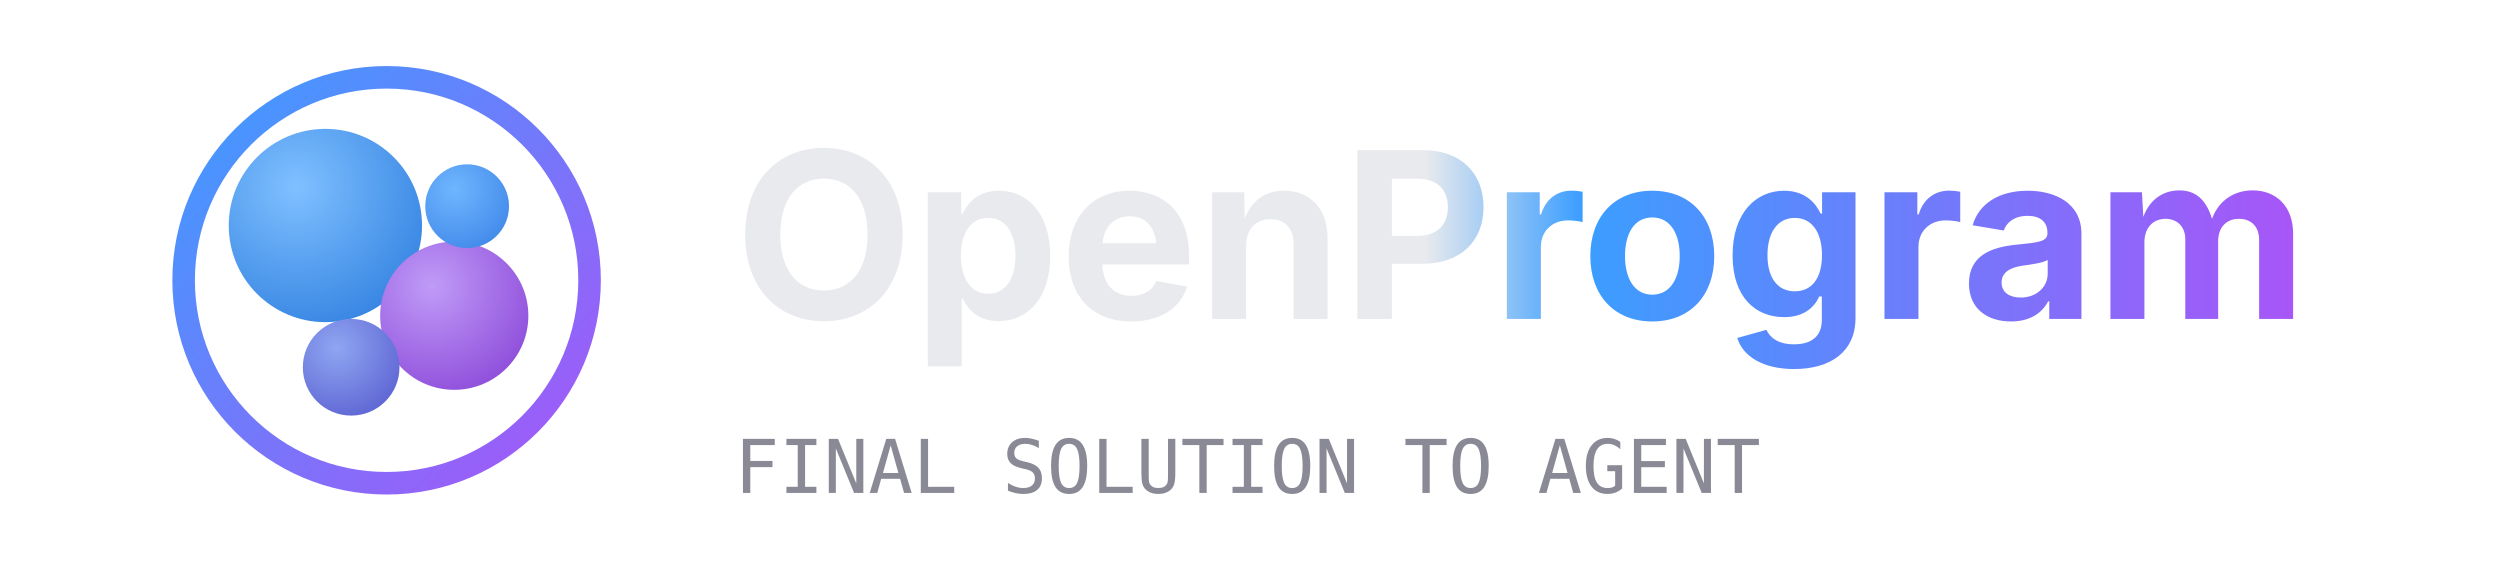
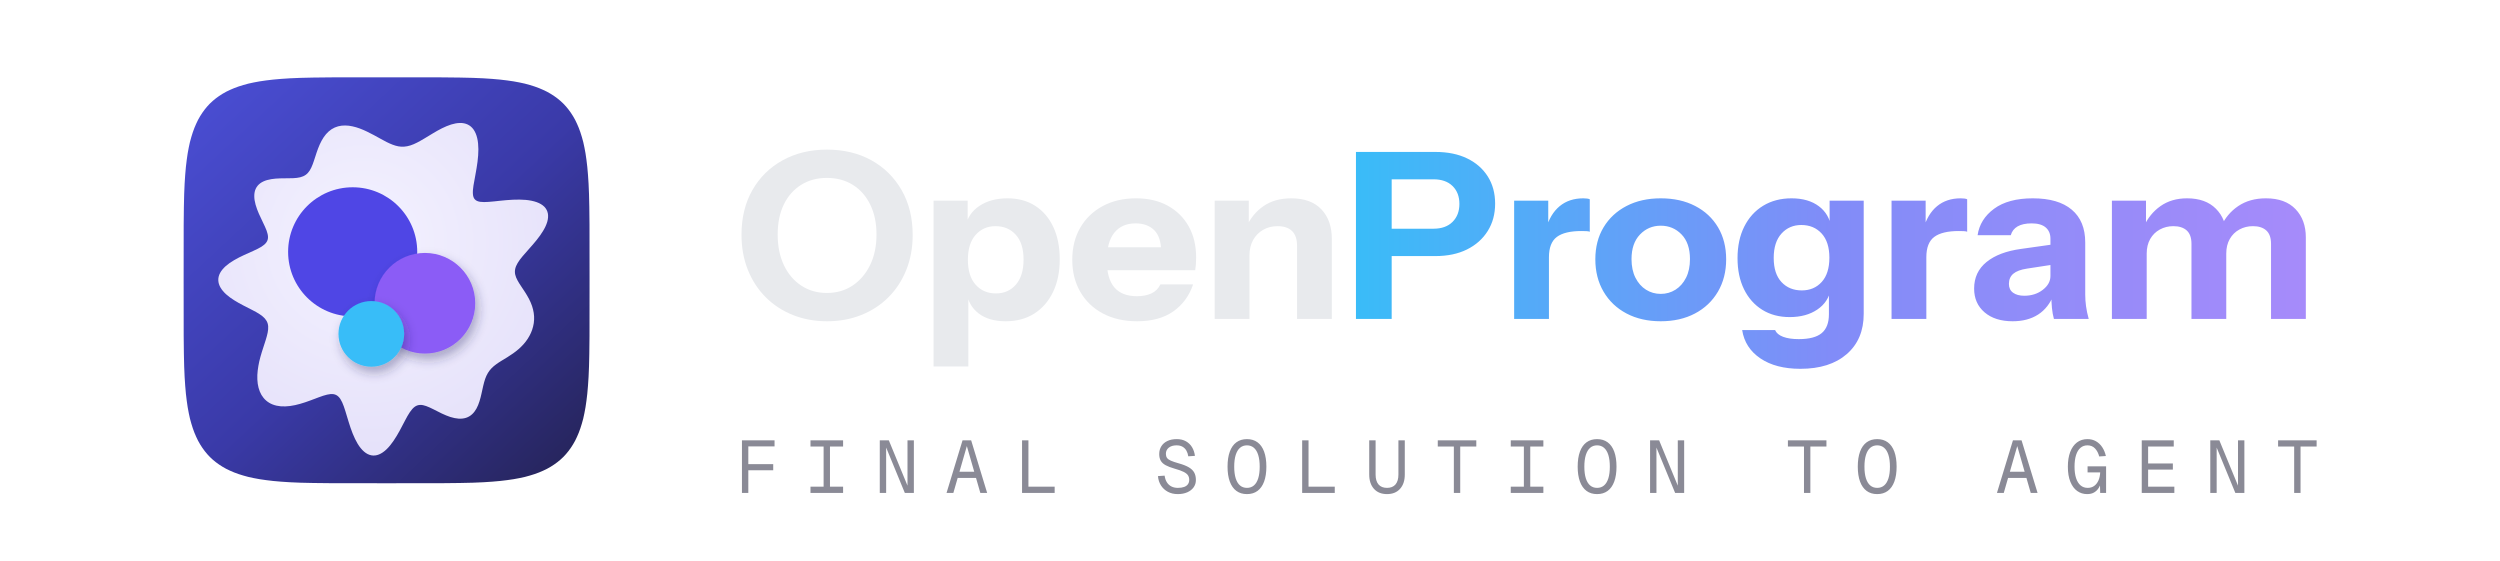
- <svg xmlns="http://www.w3.org/2000/svg" width="776" height="174" viewBox="0 33 776 174">
+ <svg xmlns="http://www.w3.org/2000/svg" width="776" height="174" viewBox="0 33 776 174" role="img" aria-label="OpenProgram">
  <defs>
-     <linearGradient id="op-ring" x1="0" y1="0" x2="1" y2="1">
-       <stop offset="0" stop-color="#3B9EFF" />
-       <stop offset="1" stop-color="#A855F7" />
+     <linearGradient id="op-dark-tile" x1="120" y1="90" x2="930" y2="960" gradientUnits="userSpaceOnUse">
+       <stop offset="0" stop-color="#4B4FD6" />
+       <stop offset="0.5" stop-color="#3A3AA8" />
+       <stop offset="1" stop-color="#23214F" />
    </linearGradient>
-     <linearGradient id="op-wm" x1="0" y1="0" x2="1" y2="0">
-       <stop offset="0" stop-color="#E8EAED" />
-       <stop offset="0.44" stop-color="#E8EAED" />
-       <stop offset="0.54" stop-color="#3B9EFF" />
-       <stop offset="1" stop-color="#A855F7" />
+     <radialGradient id="op-dark-cell" cx="112.7" cy="108.1" r="64.2" gradientUnits="userSpaceOnUse">
+       <stop offset="0" stop-color="#F4F2FF" />
+       <stop offset="1" stop-color="#E6E2FA" />
+     </radialGradient>
+     <filter id="op-dark-ds" x="-40%" y="-40%" width="180%" height="180%">
+       <feDropShadow dx="0.92" dy="1.83" stdDeviation="1.68" flood-color="#2a2560" flood-opacity="0.35" />
+     </filter>
+     <linearGradient id="op-dark-wm" x1="417.3" y1="0" x2="719.6" y2="0" gradientUnits="userSpaceOnUse">
+       <stop offset="0" stop-color="#38BDF8" />
+       <stop offset="0.5" stop-color="#818CF8" />
+       <stop offset="1" stop-color="#A78BFA" />
    </linearGradient>
-     <radialGradient id="op-bA" cx="0.35" cy="0.3" r="0.85">
-       <stop offset="0" stop-color="#7FC0FF" />
-       <stop offset="1" stop-color="#2F7FE0" />
-     </radialGradient>
-     <radialGradient id="op-bB" cx="0.35" cy="0.3" r="0.85">
-       <stop offset="0" stop-color="#C09BF7" />
-       <stop offset="1" stop-color="#8A46D8" />
-     </radialGradient>
-     <radialGradient id="op-bC" cx="0.35" cy="0.3" r="0.85">
-       <stop offset="0" stop-color="#8FA6F2" />
-       <stop offset="1" stop-color="#5A5FD0" />
-     </radialGradient>
-     <radialGradient id="op-bD" cx="0.35" cy="0.3" r="0.85">
-       <stop offset="0" stop-color="#6FB6FF" />
-       <stop offset="1" stop-color="#3E86E8" />
-     </radialGradient>
-     <clipPath id="op-in">
-       <circle cx="120" cy="120" r="60" />
-     </clipPath>
  </defs>
-   <circle cx="120" cy="120" r="63" fill="none" stroke="url(#op-ring)" stroke-width="7" />
-   <g clip-path="url(#op-in)">
-     <circle cx="101" cy="103" r="30" fill="url(#op-bA)" />
-     <circle cx="141" cy="131" r="23" fill="url(#op-bB)" />
-     <circle cx="109" cy="147" r="15" fill="url(#op-bC)" />
-     <circle cx="145" cy="97" r="13" fill="url(#op-bD)" />
-   </g>
-   <text x="228" y="132" font-family="Instrument Sans, -apple-system, sans-serif" font-weight="700" font-size="72" fill="url(#op-wm)">OpenProgram</text>
-   <text x="228" y="186" font-family="Geist Mono, ui-monospace, monospace" font-size="23" textLength="492" lengthAdjust="spacing" fill="#8A8A96">FINAL SOLUTION TO AGENT</text>
+   <path d="M924.0 512.0 L923.9 624.8 L923.5 660.9 L922.9 687.0 L922.0 708.2 L920.8 726.3 L919.4 742.2 L917.7 756.5 L915.8 769.6 L913.6 781.5 L911.2 792.6 L908.4 802.8 L905.4 812.4 L902.1 821.4 L898.5 829.8 L894.7 837.7 L890.5 845.1 L886.0 852.1 L881.2 858.7 L876.1 864.9 L870.7 870.7 L864.9 876.1 L858.7 881.2 L852.1 886.0 L845.1 890.5 L837.7 894.7 L829.8 898.5 L821.4 902.1 L812.4 905.4 L802.8 908.4 L792.6 911.2 L781.5 913.6 L769.6 915.8 L756.5 917.7 L742.2 919.4 L726.3 920.8 L708.2 922.0 L687.0 922.9 L660.9 923.5 L624.8 923.9 L512.0 924.0 L399.2 923.9 L363.1 923.5 L337.0 922.9 L315.8 922.0 L297.7 920.8 L281.8 919.4 L267.5 917.7 L254.4 915.8 L242.5 913.6 L231.4 911.2 L221.2 908.4 L211.6 905.4 L202.6 902.1 L194.2 898.5 L186.3 894.7 L178.9 890.5 L171.9 886.0 L165.3 881.2 L159.1 876.1 L153.3 870.7 L147.9 864.9 L142.8 858.7 L138.0 852.1 L133.5 845.1 L129.3 837.7 L125.5 829.8 L121.9 821.4 L118.6 812.4 L115.6 802.8 L112.8 792.6 L110.4 781.5 L108.2 769.6 L106.3 756.5 L104.6 742.2 L103.2 726.3 L102.0 708.2 L101.1 687.0 L100.5 660.9 L100.1 624.8 L100.0 512.0 L100.1 399.2 L100.5 363.1 L101.1 337.0 L102.0 315.8 L103.2 297.7 L104.6 281.8 L106.3 267.5 L108.2 254.4 L110.4 242.5 L112.8 231.4 L115.6 221.2 L118.6 211.6 L121.9 202.6 L125.5 194.2 L129.3 186.3 L133.5 178.9 L138.0 171.9 L142.8 165.3 L147.9 159.1 L153.3 153.3 L159.1 147.9 L165.3 142.8 L171.9 138.0 L178.9 133.5 L186.3 129.3 L194.2 125.5 L202.6 121.9 L211.6 118.6 L221.2 115.6 L231.4 112.8 L242.5 110.4 L254.4 108.2 L267.5 106.3 L281.8 104.6 L297.7 103.2 L315.8 102.0 L337.0 101.1 L363.1 100.5 L399.2 100.1 L512.0 100.0 L624.8 100.1 L660.9 100.5 L687.0 101.1 L708.2 102.0 L726.3 103.2 L742.2 104.6 L756.5 106.3 L769.6 108.2 L781.5 110.4 L792.6 112.8 L802.8 115.6 L812.4 118.6 L821.4 121.9 L829.8 125.5 L837.7 129.3 L845.1 133.5 L852.1 138.0 L858.7 142.8 L864.9 147.9 L870.7 153.3 L876.1 159.1 L881.2 165.3 L886.0 171.9 L890.5 178.9 L894.7 186.3 L898.5 194.2 L902.1 202.6 L905.4 211.6 L908.4 221.2 L911.2 231.4 L913.6 242.5 L915.8 254.4 L917.7 267.5 L919.4 281.8 L920.8 297.7 L922.0 315.8 L922.9 337.0 L923.5 363.1 L923.9 399.2Z" transform="translate(41.709 41.709) scale(0.15291)" fill="url(#op-dark-tile)" />
+   <path d="M166.56 107.52C165.82 108.45 165.03 109.34 164.28 110.18C163.53 111.02 162.82 111.82 162.20 112.56C161.58 113.30 161.06 113.99 160.68 114.64C160.29 115.30 160.03 115.91 159.91 116.51C159.79 117.10 159.80 117.68 159.93 118.26C160.06 118.83 160.30 119.41 160.62 120.00C160.93 120.59 161.32 121.20 161.74 121.82C162.15 122.45 162.59 123.10 163.02 123.76C163.45 124.43 163.85 125.12 164.22 125.82C164.58 126.52 164.89 127.24 165.14 127.96C165.38 128.68 165.56 129.40 165.67 130.13C165.78 130.85 165.82 131.56 165.78 132.27C165.75 132.97 165.65 133.67 165.48 134.34C165.32 135.02 165.09 135.67 164.81 136.31C164.53 136.95 164.19 137.56 163.81 138.15C163.43 138.74 163.00 139.30 162.53 139.83C162.05 140.36 161.54 140.87 161.00 141.34C160.46 141.82 159.88 142.26 159.29 142.68C158.70 143.10 158.09 143.50 157.48 143.88C156.87 144.25 156.26 144.62 155.67 144.98C155.09 145.34 154.52 145.70 154.00 146.09C153.47 146.47 152.99 146.88 152.56 147.32C152.13 147.77 151.75 148.26 151.43 148.80C151.10 149.34 150.83 149.94 150.60 150.60C150.37 151.26 150.18 151.98 150.00 152.74C149.82 153.50 149.66 154.31 149.47 155.12C149.29 155.94 149.09 156.77 148.83 157.57C148.58 158.37 148.27 159.14 147.89 159.83C147.51 160.52 147.05 161.12 146.51 161.61C145.97 162.10 145.35 162.47 144.65 162.69C143.95 162.91 143.18 163.00 142.36 162.95C141.54 162.89 140.67 162.71 139.78 162.43C138.90 162.14 138.00 161.76 137.13 161.35C136.25 160.93 135.39 160.48 134.59 160.07C133.78 159.67 133.02 159.30 132.31 159.05C131.61 158.79 130.96 158.66 130.37 158.69C129.77 158.71 129.22 158.91 128.71 159.28C128.19 159.66 127.71 160.22 127.22 160.94C126.73 161.66 126.24 162.54 125.73 163.52C125.21 164.49 124.67 165.57 124.08 166.65C123.49 167.73 122.86 168.81 122.17 169.81C121.49 170.81 120.76 171.72 120.00 172.45C119.24 173.18 118.44 173.74 117.64 174.06C116.84 174.39 116.03 174.48 115.25 174.33C114.46 174.18 113.71 173.79 113.00 173.18C112.29 172.57 111.64 171.76 111.04 170.79C110.45 169.82 109.93 168.71 109.46 167.55C108.99 166.38 108.59 165.16 108.22 163.97C107.85 162.78 107.52 161.63 107.20 160.60C106.88 159.56 106.56 158.64 106.21 157.88C105.86 157.12 105.49 156.53 105.04 156.11C104.60 155.69 104.10 155.44 103.52 155.35C102.93 155.26 102.27 155.32 101.52 155.50C100.78 155.67 99.95 155.95 99.05 156.28C98.16 156.61 97.20 156.99 96.20 157.35C95.21 157.72 94.17 158.07 93.14 158.36C92.10 158.66 91.06 158.89 90.06 159.02C89.06 159.15 88.09 159.19 87.18 159.12C86.27 159.04 85.43 158.86 84.66 158.56C83.90 158.27 83.22 157.86 82.64 157.36C82.05 156.86 81.56 156.26 81.16 155.59C80.77 154.91 80.46 154.16 80.25 153.35C80.04 152.54 79.92 151.68 79.88 150.78C79.84 149.89 79.88 148.96 79.99 148.02C80.10 147.07 80.27 146.12 80.48 145.17C80.70 144.23 80.96 143.29 81.24 142.38C81.52 141.47 81.81 140.58 82.09 139.74C82.37 138.89 82.63 138.09 82.83 137.33C83.03 136.58 83.18 135.88 83.23 135.23C83.29 134.58 83.25 133.98 83.09 133.43C82.93 132.88 82.65 132.38 82.24 131.90C81.83 131.43 81.29 130.99 80.63 130.55C79.97 130.11 79.19 129.68 78.33 129.24C77.47 128.79 76.53 128.33 75.57 127.83C74.62 127.34 73.64 126.80 72.72 126.22C71.80 125.65 70.94 125.02 70.20 124.36C69.47 123.69 68.86 122.98 68.44 122.25C68.02 121.52 67.78 120.76 67.76 120.00C67.73 119.24 67.92 118.48 68.31 117.74C68.70 117.01 69.29 116.30 70.03 115.63C70.78 114.96 71.67 114.34 72.65 113.77C73.62 113.19 74.67 112.67 75.71 112.19C76.75 111.71 77.77 111.27 78.70 110.84C79.63 110.42 80.47 110.01 81.14 109.59C81.82 109.16 82.34 108.72 82.68 108.23C83.03 107.75 83.19 107.21 83.19 106.60C83.18 105.99 83.02 105.32 82.75 104.57C82.47 103.82 82.09 103.00 81.66 102.12C81.24 101.25 80.79 100.32 80.37 99.37C79.96 98.42 79.59 97.46 79.33 96.52C79.07 95.58 78.92 94.67 78.93 93.83C78.93 92.99 79.08 92.23 79.39 91.57C79.70 90.90 80.17 90.35 80.77 89.90C81.37 89.46 82.11 89.12 82.92 88.89C83.74 88.66 84.64 88.52 85.56 88.44C86.49 88.37 87.43 88.35 88.35 88.35C89.26 88.34 90.15 88.35 90.96 88.31C91.78 88.27 92.52 88.19 93.17 88.03C93.83 87.87 94.40 87.62 94.89 87.27C95.38 86.93 95.79 86.47 96.14 85.92C96.49 85.37 96.79 84.72 97.06 83.99C97.34 83.27 97.59 82.47 97.86 81.64C98.12 80.82 98.40 79.96 98.72 79.12C99.04 78.28 99.40 77.46 99.81 76.70C100.22 75.94 100.69 75.24 101.21 74.63C101.73 74.03 102.31 73.52 102.93 73.11C103.56 72.71 104.23 72.41 104.93 72.22C105.64 72.03 106.37 71.94 107.12 71.95C107.88 71.95 108.64 72.05 109.41 72.22C110.17 72.38 110.94 72.61 111.69 72.89C112.45 73.17 113.20 73.50 113.92 73.85C114.65 74.19 115.36 74.57 116.06 74.94C116.75 75.31 117.43 75.69 118.08 76.05C118.74 76.42 119.38 76.76 120.00 77.08C120.62 77.39 121.23 77.67 121.84 77.90C122.44 78.13 123.04 78.31 123.64 78.42C124.24 78.53 124.84 78.57 125.46 78.52C126.08 78.48 126.72 78.35 127.38 78.14C128.05 77.93 128.74 77.63 129.48 77.25C130.21 76.88 130.99 76.43 131.81 75.94C132.62 75.45 133.49 74.91 134.39 74.38C135.28 73.84 136.22 73.31 137.17 72.83C138.12 72.36 139.08 71.95 140.03 71.65C140.97 71.36 141.90 71.18 142.77 71.17C143.64 71.15 144.45 71.31 145.17 71.65C145.89 71.99 146.51 72.52 147.01 73.23C147.50 73.94 147.88 74.83 148.12 75.86C148.37 76.89 148.48 78.07 148.49 79.32C148.49 80.57 148.39 81.90 148.22 83.23C148.05 84.55 147.82 85.88 147.59 87.12C147.36 88.37 147.13 89.54 146.97 90.57C146.81 91.60 146.73 92.49 146.79 93.21C146.84 93.94 147.03 94.50 147.40 94.89C147.77 95.29 148.31 95.53 149.03 95.64C149.76 95.75 150.67 95.74 151.72 95.66C152.77 95.59 153.97 95.45 155.26 95.31C156.54 95.18 157.90 95.05 159.26 94.99C160.61 94.93 161.96 94.94 163.21 95.05C164.46 95.17 165.61 95.40 166.59 95.75C167.56 96.10 168.37 96.58 168.96 97.17C169.54 97.77 169.91 98.47 170.06 99.27C170.20 100.06 170.13 100.93 169.87 101.85C169.60 102.77 169.15 103.73 168.57 104.68C168.00 105.64 167.30 106.60 166.56 107.52Z" fill="url(#op-dark-cell)" />
+   <circle cx="109.47" cy="111.17" r="20.04" fill="#4F46E5" />
+   <circle cx="131.89" cy="127.13" r="15.62" fill="#8B5CF6" filter="url(#op-dark-ds)" />
+   <circle cx="115.25" cy="136.64" r="10.19" fill="#38BDF8" filter="url(#op-dark-ds)" />
+   <path d="M256.728 132.72Q250.968 132.72 246.108 130.776Q241.248 128.832 237.684 125.268Q234.12 121.704 232.14 116.772Q230.16 111.84 230.16 105.864Q230.16 97.944 233.544 92.004Q236.928 86.064 242.94 82.752Q248.952 79.44 256.656 79.44Q264.504 79.44 270.48 82.752Q276.456 86.064 279.876 92.04Q283.296 98.016 283.296 105.936Q283.296 111.84 281.316 116.772Q279.336 121.704 275.772 125.268Q272.208 128.832 267.348 130.776Q262.488 132.72 256.728 132.72ZM256.656 123.936Q261.192 123.936 264.648 121.632Q268.104 119.328 270.084 115.26Q272.064 111.192 272.064 105.792Q272.064 100.464 270.12 96.504Q268.176 92.544 264.72 90.384Q261.264 88.224 256.656 88.224Q252.12 88.224 248.664 90.384Q245.208 92.544 243.3 96.468Q241.392 100.392 241.392 105.792Q241.392 111.264 243.336 115.332Q245.28 119.4 248.736 121.668Q252.192 123.936 256.656 123.936ZM312.168 132.72Q306.912 132.72 303.744 130.272Q300.576 127.824 300.0 123.576L300.576 123.504V146.76H289.776V95.28H300.36V103.416L299.712 103.272Q300.504 99.24 304.032 96.9Q307.56 94.56 312.744 94.56Q317.712 94.56 321.348 96.9Q324.984 99.24 326.964 103.488Q328.944 107.736 328.944 113.496Q328.944 119.328 326.856 123.648Q324.768 127.968 321.024 130.344Q317.28 132.72 312.168 132.72ZM309.144 124.08Q312.96 124.08 315.336 121.344Q317.712 118.608 317.712 113.568Q317.712 108.528 315.3 105.864Q312.888 103.2 309.0 103.2Q305.256 103.2 302.844 105.9Q300.432 108.6 300.432 113.64Q300.432 118.68 302.844 121.38Q305.256 124.08 309.144 124.08ZM352.992 132.72Q346.872 132.72 342.336 130.308Q337.8 127.896 335.316 123.576Q332.832 119.256 332.832 113.64Q332.832 107.952 335.316 103.668Q337.8 99.384 342.264 96.972Q346.728 94.56 352.632 94.56Q358.32 94.56 362.496 96.864Q366.672 99.168 368.976 103.272Q371.28 107.376 371.28 112.92Q371.28 114.072 371.208 115.044Q371.136 116.016 370.992 116.88H339.168V109.752H362.28L360.408 111.048Q360.408 106.584 358.284 104.46Q356.16 102.336 352.488 102.336Q348.24 102.336 345.9 105.216Q343.56 108.096 343.56 113.856Q343.56 119.472 345.9 122.208Q348.24 124.944 352.92 124.944Q355.512 124.944 357.384 124.08Q359.256 123.216 360.192 121.272H370.344Q368.544 126.6 364.188 129.66Q359.832 132.72 352.992 132.72ZM377.04 132.0V95.28H387.624V103.92H387.84V132.0ZM402.6 132.0V109.248Q402.6 106.224 401.052 104.712Q399.504 103.2 396.552 103.2Q394.032 103.2 392.052 104.352Q390.072 105.504 388.956 107.52Q387.84 109.536 387.84 112.272L386.904 103.416Q388.704 99.384 392.196 96.972Q395.688 94.56 400.8 94.56Q406.92 94.56 410.16 97.98Q413.4 101.4 413.4 107.16V132.0Z" fill="#E8EAED" />
+   <path d="M420.888 132.0V80.16H445.512Q451.272 80.16 455.412 82.176Q459.552 84.192 461.82 87.792Q464.088 91.392 464.088 96.216Q464.088 101.04 461.784 104.712Q459.48 108.384 455.34 110.436Q451.2 112.488 445.512 112.488H429.672V103.992H444.936Q448.752 103.992 450.876 101.868Q453.0 99.744 453.0 96.288Q453.0 92.832 450.876 90.744Q448.752 88.656 444.936 88.656H431.976V132.0ZM469.992 132.0V95.28H480.576V103.92H480.792V132.0ZM480.792 112.848 479.856 104.136Q481.152 99.456 484.104 97.008Q487.056 94.56 491.448 94.56Q492.816 94.56 493.464 94.848V104.928Q493.104 104.784 492.456 104.748Q491.808 104.712 490.872 104.712Q485.688 104.712 483.24 106.548Q480.792 108.384 480.792 112.848ZM515.496 132.72Q509.448 132.72 504.876 130.308Q500.304 127.896 497.748 123.54Q495.192 119.184 495.192 113.496Q495.192 107.808 497.748 103.56Q500.304 99.312 504.876 96.936Q509.448 94.56 515.496 94.56Q521.616 94.56 526.188 96.936Q530.76 99.312 533.28 103.56Q535.8 107.808 535.8 113.496Q535.8 119.184 533.244 123.54Q530.688 127.896 526.116 130.308Q521.544 132.72 515.496 132.72ZM515.496 124.224Q518.016 124.224 520.068 122.928Q522.12 121.632 523.344 119.22Q524.568 116.808 524.568 113.424Q524.568 108.456 521.94 105.756Q519.312 103.056 515.496 103.056Q511.68 103.056 509.052 105.792Q506.424 108.528 506.424 113.424Q506.424 116.808 507.648 119.22Q508.872 121.632 510.924 122.928Q512.976 124.224 515.496 124.224ZM558.84 147.48Q551.208 147.48 546.42 144.24Q541.632 141.0 540.768 135.456H550.992Q551.568 136.824 553.476 137.544Q555.384 138.264 558.336 138.264Q563.232 138.264 565.464 136.392Q567.696 134.52 567.696 130.56V122.568L568.272 122.712Q567.552 126.744 564.096 129.084Q560.64 131.424 555.528 131.424Q550.632 131.424 546.996 129.156Q543.36 126.888 541.344 122.784Q539.328 118.68 539.328 113.136Q539.328 107.52 541.416 103.344Q543.504 99.168 547.284 96.864Q551.064 94.56 556.104 94.56Q561.288 94.56 564.564 97.008Q567.84 99.456 568.416 103.704L567.912 103.776V95.28H578.496V130.416Q578.496 138.336 573.24 142.908Q567.984 147.48 558.84 147.48ZM559.272 123.144Q563.088 123.144 565.464 120.516Q567.84 117.888 567.84 112.992Q567.84 108.096 565.428 105.468Q563.016 102.84 559.128 102.84Q555.384 102.84 552.972 105.504Q550.56 108.168 550.56 113.064Q550.56 117.96 552.972 120.552Q555.384 123.144 559.272 123.144ZM587.136 132.0V95.28H597.72V103.92H597.936V132.0ZM597.936 112.848 597.0 104.136Q598.296 99.456 601.248 97.008Q604.2 94.56 608.592 94.56Q609.96 94.56 610.608 94.848V104.928Q610.248 104.784 609.6 104.748Q608.952 104.712 608.016 104.712Q602.832 104.712 600.384 106.548Q597.936 108.384 597.936 112.848ZM637.536 132.0Q637.104 130.416 636.924 128.616Q636.744 126.816 636.744 124.44H636.456V107.088Q636.456 104.856 634.98 103.596Q633.504 102.336 630.624 102.336Q627.888 102.336 626.268 103.272Q624.648 104.208 624.144 106.008H613.848Q614.568 101.04 618.96 97.8Q623.352 94.56 630.984 94.56Q638.904 94.56 643.08 98.088Q647.256 101.616 647.256 108.24V124.44Q647.256 126.24 647.508 128.076Q647.76 129.912 648.336 132.0ZM624.72 132.72Q619.248 132.72 616.008 129.948Q612.768 127.176 612.768 122.568Q612.768 117.456 616.62 114.324Q620.472 111.192 627.384 110.256L638.112 108.744V115.008L629.184 116.376Q626.304 116.808 624.936 117.96Q623.568 119.112 623.568 121.128Q623.568 122.928 624.864 123.864Q626.16 124.8 628.32 124.8Q631.704 124.8 634.08 122.964Q636.456 121.128 636.456 118.68L637.464 124.44Q635.88 128.544 632.64 130.632Q629.4 132.72 624.72 132.72ZM655.536 132.0V95.28H666.12V103.92H666.336V132.0ZM680.232 132.0V108.672Q680.232 105.864 678.756 104.532Q677.28 103.2 674.616 103.2Q672.312 103.2 670.404 104.244Q668.496 105.288 667.416 107.196Q666.336 109.104 666.336 111.696L665.4 103.416Q667.2 99.384 670.62 96.972Q674.04 94.56 678.864 94.56Q684.624 94.56 687.828 97.8Q691.032 101.04 691.032 105.936V132.0ZM704.928 132.0V108.672Q704.928 105.864 703.452 104.532Q701.976 103.2 699.312 103.2Q697.008 103.2 695.1 104.244Q693.192 105.288 692.112 107.196Q691.032 109.104 691.032 111.696L689.376 103.416Q691.176 99.384 694.74 96.972Q698.304 94.56 703.344 94.56Q709.32 94.56 712.524 97.908Q715.728 101.256 715.728 106.656V132.0Z" fill="url(#op-dark-wm)" />
+   <path d="M230.3 186.0V169.67H240.42V171.556H231.266L232.278 170.59V178.088L231.266 177.076H240.006V178.962H231.266L232.278 177.95V186.0ZM251.576 186.0V184.068H255.647V171.602H251.576V169.67H261.696V171.602H257.625V184.068H261.696V186.0ZM273.083 186.0V169.67H275.889L281.685 183.746V169.67H283.663V186.0H280.857L275.061 171.924V186.0ZM293.807 186.0 298.775 169.67H301.443L306.411 186.0H304.295L300.109 171.464L295.923 186.0ZM296.314 181.354 297.004 179.422H303.214L303.904 181.354ZM317.245 186.0V169.67H319.223V185.08L318.234 184.068H327.365V186.0ZM365.571 186.368Q363.846 186.368 362.512 185.655Q361.178 184.942 360.373 183.689Q359.568 182.435 359.43 180.779L361.5 180.641Q361.661 181.86 362.202 182.711Q362.742 183.562 363.605 183.999Q364.467 184.436 365.617 184.436Q366.767 184.436 367.549 184.149Q368.331 183.861 368.734 183.298Q369.136 182.734 369.136 181.952Q369.136 181.17 368.78 180.584Q368.423 179.997 367.446 179.491Q366.468 178.985 364.559 178.456Q362.857 177.973 361.811 177.398Q360.764 176.823 360.293 175.995Q359.821 175.167 359.821 173.948Q359.821 172.568 360.477 171.522Q361.132 170.475 362.351 169.888Q363.57 169.302 365.249 169.302Q366.928 169.302 368.124 169.981Q369.32 170.659 370.022 171.832Q370.723 173.005 370.907 174.5L368.837 174.638Q368.699 173.649 368.262 172.879Q367.825 172.108 367.066 171.671Q366.307 171.234 365.203 171.234Q363.685 171.234 362.788 171.959Q361.891 172.683 361.891 173.856Q361.891 174.615 362.225 175.11Q362.558 175.604 363.409 175.983Q364.26 176.363 365.801 176.8Q367.802 177.352 368.987 178.042Q370.171 178.732 370.689 179.686Q371.206 180.641 371.206 181.998Q371.206 183.286 370.493 184.275Q369.78 185.264 368.515 185.816Q367.25 186.368 365.571 186.368ZM387.055 186.368Q385.123 186.368 383.777 185.379Q382.432 184.39 381.73 182.481Q381.029 180.572 381.029 177.858Q381.029 175.098 381.73 173.189Q382.432 171.28 383.777 170.291Q385.123 169.302 387.055 169.302Q388.987 169.302 390.332 170.291Q391.678 171.28 392.379 173.189Q393.081 175.098 393.081 177.858Q393.081 180.572 392.379 182.481Q391.678 184.39 390.332 185.379Q388.987 186.368 387.055 186.368ZM387.055 184.436Q388.32 184.436 389.205 183.689Q390.091 182.941 390.551 181.469Q391.011 179.997 391.011 177.858Q391.011 175.719 390.551 174.236Q390.091 172.752 389.205 171.993Q388.32 171.234 387.055 171.234Q385.79 171.234 384.904 171.993Q384.019 172.752 383.559 174.236Q383.099 175.719 383.099 177.858Q383.099 179.997 383.559 181.469Q384.019 182.941 384.904 183.689Q385.79 184.436 387.055 184.436ZM404.191 186.0V169.67H406.169V185.08L405.18 184.068H414.311V186.0ZM430.527 186.368Q427.951 186.368 426.479 184.735Q425.007 183.102 425.007 180.296V169.67H426.985V180.296Q426.985 182.32 427.894 183.378Q428.802 184.436 430.527 184.436Q432.252 184.436 433.161 183.378Q434.069 182.32 434.069 180.296V169.67H436.047V180.296Q436.047 183.102 434.575 184.735Q433.103 186.368 430.527 186.368ZM451.275 186.0V171.602H446.284V169.67H458.244V171.602H453.253V186.0ZM468.94 186.0V184.068H473.011V171.602H468.94V169.67H479.06V171.602H474.989V184.068H479.06V186.0ZM495.736 186.368Q493.804 186.368 492.459 185.379Q491.113 184.39 490.412 182.481Q489.71 180.572 489.71 177.858Q489.71 175.098 490.412 173.189Q491.113 171.28 492.459 170.291Q493.804 169.302 495.736 169.302Q497.668 169.302 499.014 170.291Q500.359 171.28 501.061 173.189Q501.762 175.098 501.762 177.858Q501.762 180.572 501.061 182.481Q500.359 184.39 499.014 185.379Q497.668 186.368 495.736 186.368ZM495.736 184.436Q497.001 184.436 497.887 183.689Q498.772 182.941 499.232 181.469Q499.692 179.997 499.692 177.858Q499.692 175.719 499.232 174.236Q498.772 172.752 497.887 171.993Q497.001 171.234 495.736 171.234Q494.471 171.234 493.586 171.993Q492.7 172.752 492.24 174.236Q491.78 175.719 491.78 177.858Q491.78 179.997 492.24 181.469Q492.7 182.941 493.586 183.689Q494.471 184.436 495.736 184.436ZM512.183 186.0V169.67H514.989L520.785 183.746V169.67H522.763V186.0H519.957L514.161 171.924V186.0ZM559.956 186.0V171.602H554.965V169.67H566.925V171.602H561.934V186.0ZM582.682 186.368Q580.75 186.368 579.404 185.379Q578.059 184.39 577.357 182.481Q576.656 180.572 576.656 177.858Q576.656 175.098 577.357 173.189Q578.059 171.28 579.404 170.291Q580.75 169.302 582.682 169.302Q584.614 169.302 585.959 170.291Q587.305 171.28 588.006 173.189Q588.708 175.098 588.708 177.858Q588.708 180.572 588.006 182.481Q587.305 184.39 585.959 185.379Q584.614 186.368 582.682 186.368ZM582.682 184.436Q583.947 184.436 584.832 183.689Q585.718 182.941 586.178 181.469Q586.638 179.997 586.638 177.858Q586.638 175.719 586.178 174.236Q585.718 172.752 584.832 171.993Q583.947 171.234 582.682 171.234Q581.417 171.234 580.531 171.993Q579.646 172.752 579.186 174.236Q578.726 175.719 578.726 177.858Q578.726 179.997 579.186 181.469Q579.646 182.941 580.531 183.689Q581.417 184.436 582.682 184.436ZM619.853 186.0 624.821 169.67H627.489L632.457 186.0H630.341L626.155 171.464L621.969 186.0ZM622.36 181.354 623.05 179.422H629.26L629.95 181.354ZM647.845 186.368Q646.12 186.368 644.774 185.413Q643.429 184.459 642.647 182.561Q641.865 180.664 641.865 177.858Q641.865 175.213 642.589 173.304Q643.314 171.395 644.671 170.349Q646.028 169.302 647.937 169.302Q649.432 169.302 650.593 169.969Q651.755 170.636 652.537 171.82Q653.319 173.005 653.664 174.546L651.594 174.684Q651.203 173.166 650.294 172.2Q649.386 171.234 647.937 171.234Q646.672 171.234 645.775 172.005Q644.878 172.775 644.406 174.258Q643.935 175.742 643.935 177.858Q643.935 179.951 644.418 181.423Q644.901 182.895 645.809 183.666Q646.718 184.436 648.029 184.436Q649.202 184.436 650.041 183.827Q650.881 183.217 651.364 182.125Q651.847 181.032 651.893 179.629H647.983V177.743H653.733V186.0H651.893L651.801 182.136L652.353 182.32Q652.031 183.493 651.467 184.413Q650.904 185.333 650.018 185.851Q649.133 186.368 647.845 186.368ZM664.797 186.0V169.67H674.733V171.602H666.775V176.869H674.457V178.755H666.775V184.068H674.917V186.0ZM686.074 186.0V169.67H688.88L694.676 183.746V169.67H696.654V186.0H693.848L688.052 171.924V186.0ZM712.111 186.0V171.602H707.12V169.67H719.08V171.602H714.089V186.0Z" fill="#8A8A96" />
</svg>
